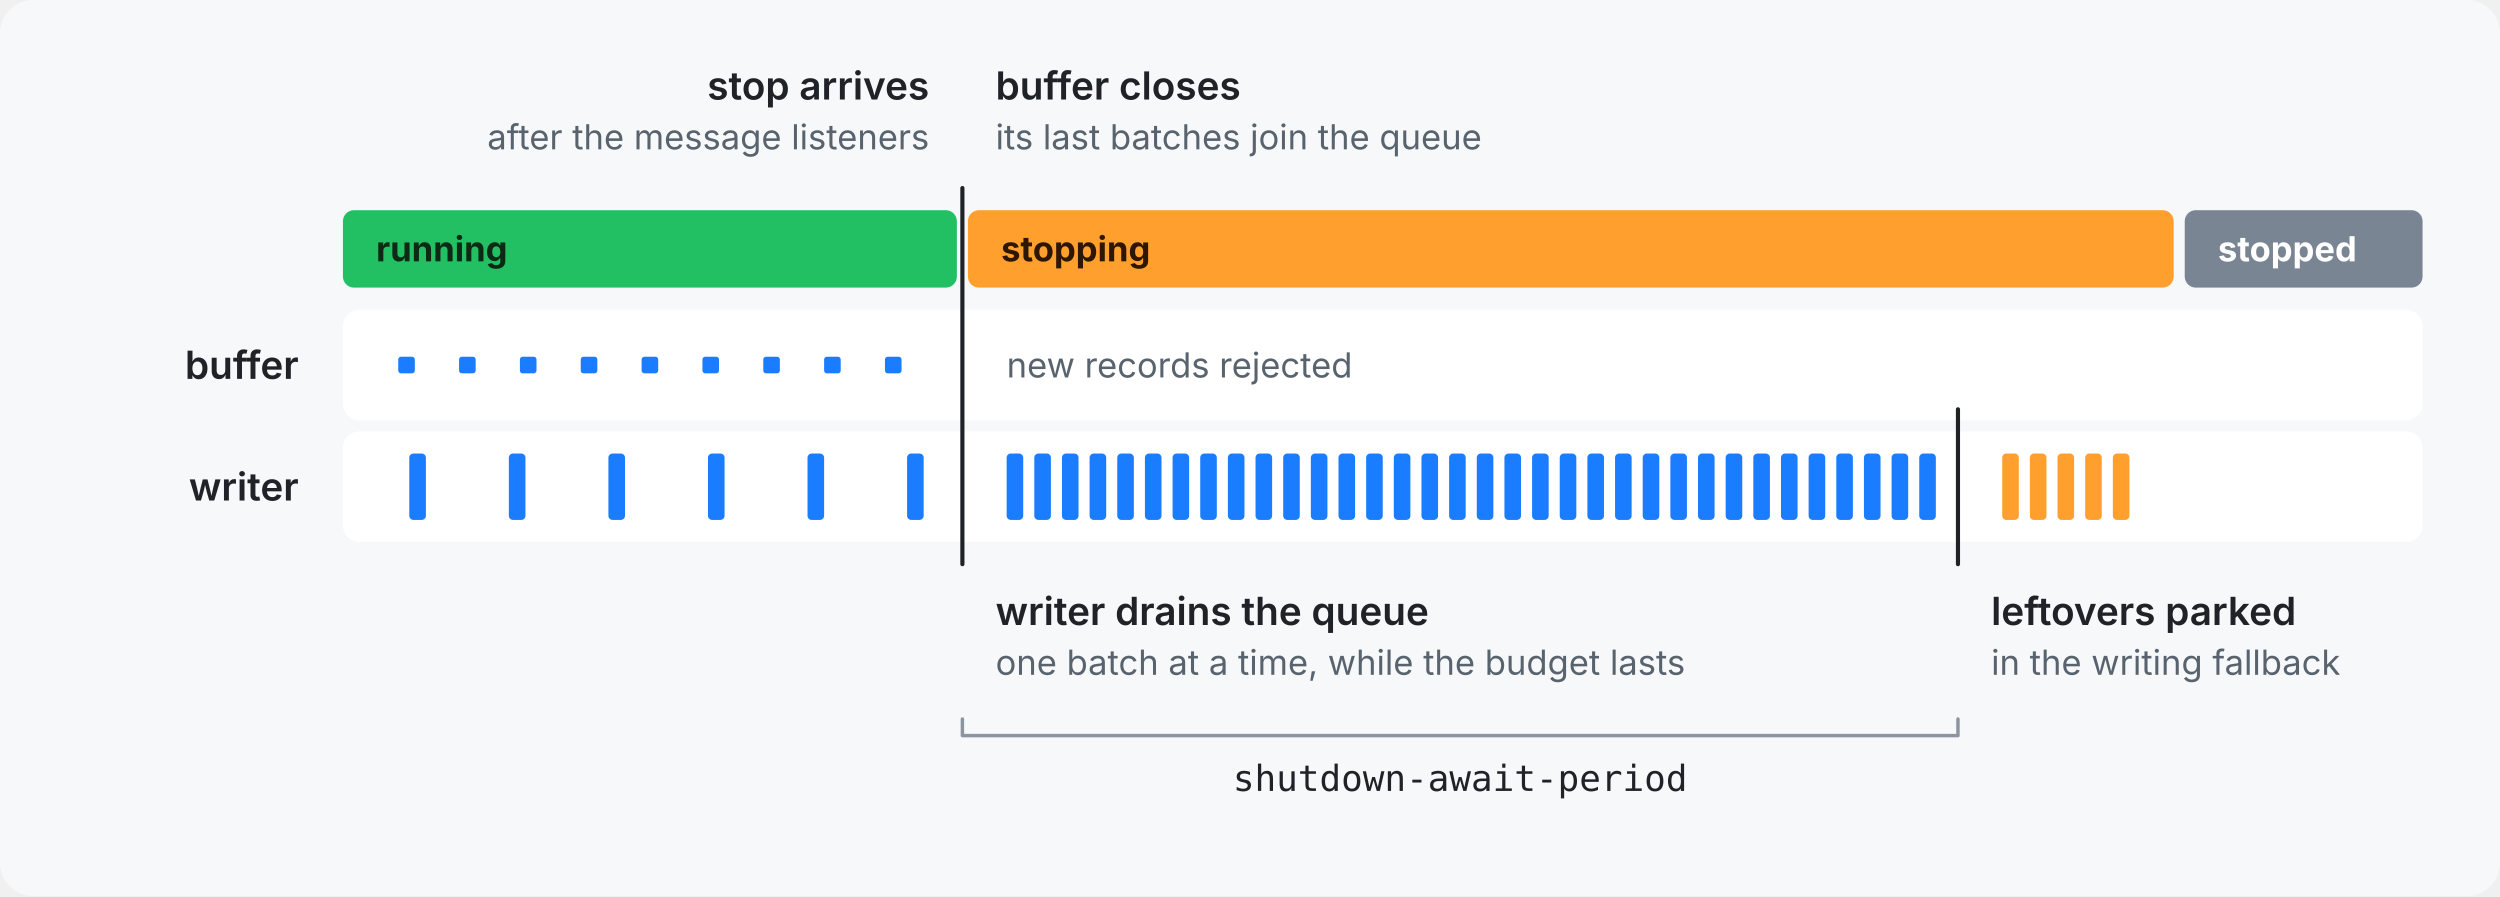
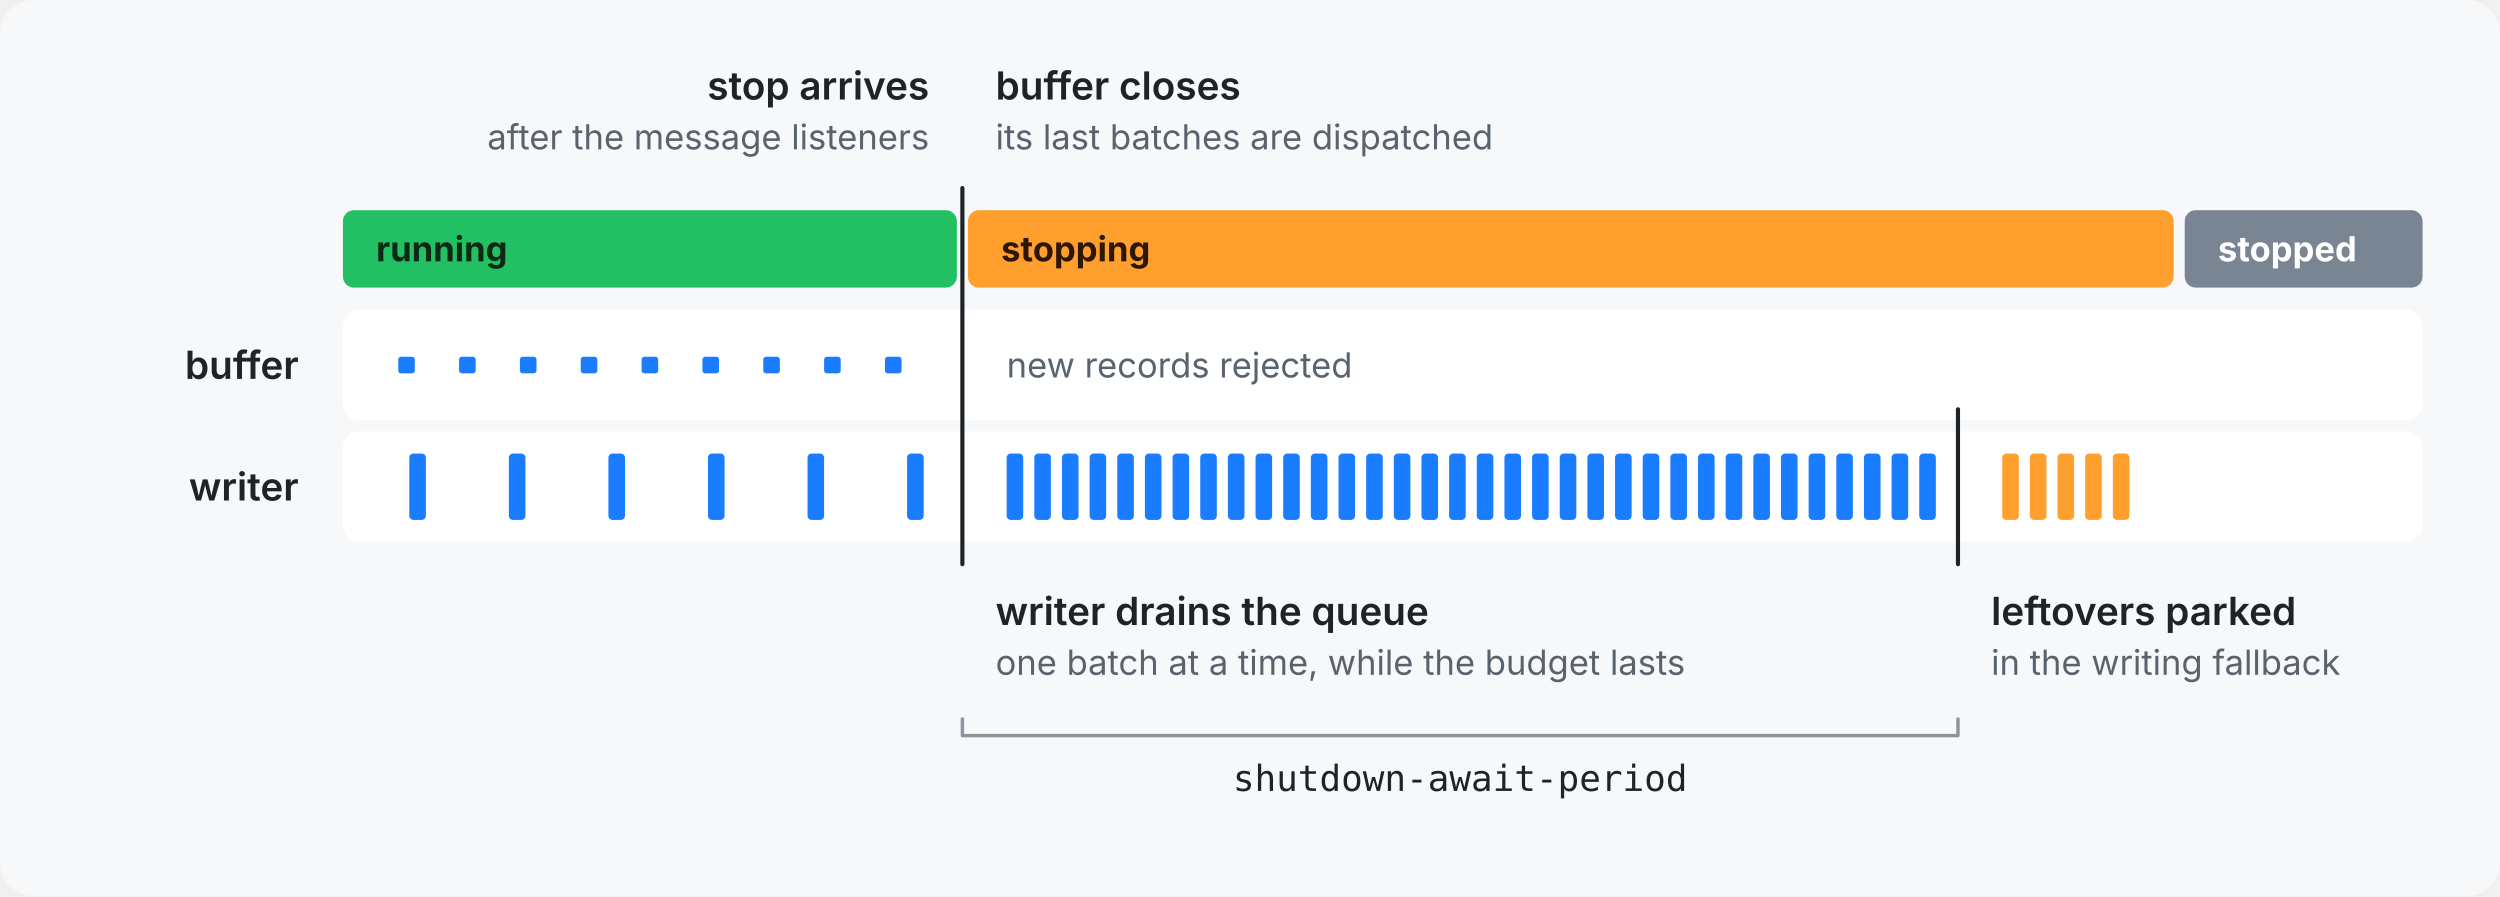
<svg xmlns="http://www.w3.org/2000/svg" viewBox="0 0 904 324" width="904" height="324" role="img">
  <rect width="904" height="324" rx="12" fill="#F6F8FA" />
  <g transform="translate(12,12)">
    <rect x="112.0" y="64.0" width="222.0" height="28.0" rx="4" fill="#22C063" />
    <text x="124.0" y="82.5" font-family="-apple-system, BlinkMacSystemFont, 'Segoe UI', Inter, Helvetica, Arial, sans-serif" font-size="12.5" font-weight="650" fill="#0B2915" text-anchor="start">running</text>
    <rect x="338.0" y="64.0" width="436.0" height="28.0" rx="4" fill="#FF9F2E" />
    <text x="350.0" y="82.5" font-family="-apple-system, BlinkMacSystemFont, 'Segoe UI', Inter, Helvetica, Arial, sans-serif" font-size="12.5" font-weight="650" fill="#2E1700" text-anchor="start">stopping</text>
    <rect x="778.0" y="64.0" width="86.0" height="28.0" rx="4" fill="#7A8594" />
    <text x="790.0" y="82.5" font-family="-apple-system, BlinkMacSystemFont, 'Segoe UI', Inter, Helvetica, Arial, sans-serif" font-size="12.5" font-weight="650" fill="#FFFFFF" text-anchor="start">stopped</text>
    <text x="96.0" y="125.0" font-family="-apple-system, BlinkMacSystemFont, 'Segoe UI', Inter, Helvetica, Arial, sans-serif" font-size="14" font-weight="600" fill="#1F2328" text-anchor="end">buffer</text>
    <text x="96.0" y="169.0" font-family="-apple-system, BlinkMacSystemFont, 'Segoe UI', Inter, Helvetica, Arial, sans-serif" font-size="14" font-weight="600" fill="#1F2328" text-anchor="end">writer</text>
    <rect x="112.0" y="100.0" width="752.0" height="40.0" rx="6" fill="#FFFFFF" />
    <rect x="112.0" y="144.0" width="752.0" height="40.0" rx="6" fill="#FFFFFF" />
    <rect x="132.0" y="117.0" width="6.0" height="6.0" rx="1" fill="#1A7CFF" />
    <rect x="154.0" y="117.0" width="6.0" height="6.0" rx="1" fill="#1A7CFF" />
    <rect x="176.0" y="117.0" width="6.0" height="6.0" rx="1" fill="#1A7CFF" />
    <rect x="198.0" y="117.0" width="6.0" height="6.0" rx="1" fill="#1A7CFF" />
    <rect x="220.0" y="117.0" width="6.0" height="6.0" rx="1" fill="#1A7CFF" />
    <rect x="242.0" y="117.0" width="6.0" height="6.0" rx="1" fill="#1A7CFF" />
    <rect x="264.0" y="117.0" width="6.0" height="6.0" rx="1" fill="#1A7CFF" />
    <rect x="286.0" y="117.0" width="6.0" height="6.0" rx="1" fill="#1A7CFF" />
    <rect x="308.0" y="117.0" width="6.0" height="6.0" rx="1" fill="#1A7CFF" />
    <text x="352.0" y="124.5" font-family="-apple-system, BlinkMacSystemFont, 'Segoe UI', Inter, Helvetica, Arial, sans-serif" font-size="12.5" font-weight="400" fill="#59636E" text-anchor="start">new records rejected</text>
    <rect x="136.0" y="152.0" width="6.0" height="24.0" rx="1.5" fill="#1A7CFF" />
    <rect x="172.0" y="152.0" width="6.0" height="24.0" rx="1.5" fill="#1A7CFF" />
    <rect x="208.0" y="152.0" width="6.0" height="24.0" rx="1.5" fill="#1A7CFF" />
    <rect x="244.0" y="152.0" width="6.0" height="24.0" rx="1.5" fill="#1A7CFF" />
    <rect x="280.0" y="152.0" width="6.0" height="24.0" rx="1.5" fill="#1A7CFF" />
    <rect x="316.0" y="152.0" width="6.0" height="24.0" rx="1.5" fill="#1A7CFF" />
    <rect x="352.0" y="152.0" width="6.0" height="24.0" rx="1.5" fill="#1A7CFF" />
    <rect x="362.0" y="152.0" width="6.0" height="24.0" rx="1.5" fill="#1A7CFF" />
    <rect x="372.0" y="152.0" width="6.0" height="24.0" rx="1.5" fill="#1A7CFF" />
    <rect x="382.0" y="152.0" width="6.0" height="24.0" rx="1.5" fill="#1A7CFF" />
    <rect x="392.0" y="152.0" width="6.0" height="24.0" rx="1.5" fill="#1A7CFF" />
    <rect x="402.0" y="152.0" width="6.0" height="24.0" rx="1.5" fill="#1A7CFF" />
    <rect x="412.0" y="152.0" width="6.0" height="24.0" rx="1.5" fill="#1A7CFF" />
    <rect x="422.0" y="152.0" width="6.0" height="24.0" rx="1.5" fill="#1A7CFF" />
    <rect x="432.0" y="152.0" width="6.0" height="24.0" rx="1.5" fill="#1A7CFF" />
    <rect x="442.0" y="152.0" width="6.0" height="24.0" rx="1.5" fill="#1A7CFF" />
    <rect x="452.0" y="152.0" width="6.0" height="24.0" rx="1.5" fill="#1A7CFF" />
    <rect x="462.0" y="152.0" width="6.0" height="24.0" rx="1.5" fill="#1A7CFF" />
    <rect x="472.0" y="152.0" width="6.0" height="24.0" rx="1.5" fill="#1A7CFF" />
    <rect x="482.0" y="152.0" width="6.0" height="24.0" rx="1.5" fill="#1A7CFF" />
    <rect x="492.0" y="152.0" width="6.0" height="24.0" rx="1.5" fill="#1A7CFF" />
    <rect x="502.0" y="152.0" width="6.0" height="24.0" rx="1.5" fill="#1A7CFF" />
    <rect x="512.0" y="152.0" width="6.0" height="24.0" rx="1.5" fill="#1A7CFF" />
    <rect x="522.0" y="152.0" width="6.0" height="24.0" rx="1.5" fill="#1A7CFF" />
    <rect x="532.0" y="152.0" width="6.0" height="24.0" rx="1.5" fill="#1A7CFF" />
    <rect x="542.0" y="152.0" width="6.0" height="24.0" rx="1.5" fill="#1A7CFF" />
    <rect x="552.0" y="152.0" width="6.0" height="24.0" rx="1.5" fill="#1A7CFF" />
    <rect x="562.0" y="152.0" width="6.0" height="24.0" rx="1.5" fill="#1A7CFF" />
    <rect x="572.0" y="152.0" width="6.0" height="24.0" rx="1.5" fill="#1A7CFF" />
    <rect x="582.0" y="152.0" width="6.0" height="24.0" rx="1.5" fill="#1A7CFF" />
    <rect x="592.0" y="152.0" width="6.0" height="24.0" rx="1.5" fill="#1A7CFF" />
    <rect x="602.0" y="152.0" width="6.0" height="24.0" rx="1.5" fill="#1A7CFF" />
    <rect x="612.0" y="152.0" width="6.0" height="24.0" rx="1.5" fill="#1A7CFF" />
    <rect x="622.0" y="152.0" width="6.0" height="24.0" rx="1.5" fill="#1A7CFF" />
    <rect x="632.0" y="152.0" width="6.0" height="24.0" rx="1.5" fill="#1A7CFF" />
    <rect x="642.0" y="152.0" width="6.0" height="24.0" rx="1.5" fill="#1A7CFF" />
    <rect x="652.0" y="152.0" width="6.0" height="24.0" rx="1.5" fill="#1A7CFF" />
    <rect x="662.0" y="152.0" width="6.0" height="24.0" rx="1.5" fill="#1A7CFF" />
    <rect x="672.0" y="152.0" width="6.0" height="24.0" rx="1.5" fill="#1A7CFF" />
    <rect x="682.0" y="152.0" width="6.0" height="24.0" rx="1.5" fill="#1A7CFF" />
    <rect x="712.0" y="152.0" width="6.0" height="24.0" rx="1.5" fill="#FF9F2E" />
    <rect x="722.0" y="152.0" width="6.0" height="24.0" rx="1.5" fill="#FF9F2E" />
    <rect x="732.0" y="152.0" width="6.0" height="24.0" rx="1.5" fill="#FF9F2E" />
    <rect x="742.0" y="152.0" width="6.0" height="24.0" rx="1.5" fill="#FF9F2E" />
    <rect x="752.0" y="152.0" width="6.0" height="24.0" rx="1.5" fill="#FF9F2E" />
    <path d="M336,56 L336,192" stroke="#1F2328" stroke-width="1.5" fill="none" stroke-linecap="round" stroke-linejoin="round" />
    <path d="M696,136 L696,192" stroke="#1F2328" stroke-width="1.5" fill="none" stroke-linecap="round" stroke-linejoin="round" />
    <text x="324.0" y="24.0" font-family="-apple-system, BlinkMacSystemFont, 'Segoe UI', Inter, Helvetica, Arial, sans-serif" font-size="14" font-weight="600" fill="#1F2328" text-anchor="end">stop arrives</text>
    <text x="324.0" y="42.0" font-family="-apple-system, BlinkMacSystemFont, 'Segoe UI', Inter, Helvetica, Arial, sans-serif" font-size="12.5" font-weight="400" fill="#59636E" text-anchor="end">after the message listeners</text>
    <text x="348.0" y="24.0" font-family="-apple-system, BlinkMacSystemFont, 'Segoe UI', Inter, Helvetica, Arial, sans-serif" font-size="14" font-weight="600" fill="#1F2328" text-anchor="start">buffer closes</text>
-     <text x="348.0" y="42.0" font-family="-apple-system, BlinkMacSystemFont, 'Segoe UI', Inter, Helvetica, Arial, sans-serif" font-size="12.5" font-weight="400" fill="#59636E" text-anchor="start">its last batches join the queue</text>
+     <text x="348.0" y="42.0" font-family="-apple-system, BlinkMacSystemFont, 'Segoe UI', Inter, Helvetica, Arial, sans-serif" font-size="12.5" font-weight="400" fill="#59636E" text-anchor="start">its last batches are dispatched</text>
    <text x="348.0" y="214.0" font-family="-apple-system, BlinkMacSystemFont, 'Segoe UI', Inter, Helvetica, Arial, sans-serif" font-size="14" font-weight="600" fill="#1F2328" text-anchor="start">writer drains the queue</text>
    <text x="348.0" y="232.0" font-family="-apple-system, BlinkMacSystemFont, 'Segoe UI', Inter, Helvetica, Arial, sans-serif" font-size="12.5" font-weight="400" fill="#59636E" text-anchor="start">one batch at a time, while the budget lasts</text>
    <text x="708.0" y="214.0" font-family="-apple-system, BlinkMacSystemFont, 'Segoe UI', Inter, Helvetica, Arial, sans-serif" font-size="14" font-weight="600" fill="#1F2328" text-anchor="start">leftovers parked</text>
    <text x="708.0" y="232.0" font-family="-apple-system, BlinkMacSystemFont, 'Segoe UI', Inter, Helvetica, Arial, sans-serif" font-size="12.5" font-weight="400" fill="#59636E" text-anchor="start">in the writing fallback</text>
    <path d="M336,248 L336,254 L696,254 L696,248" stroke="#8C959F" stroke-width="1.25" fill="none" stroke-linecap="round" stroke-linejoin="round" />
    <text x="516.0" y="274.0" font-family="ui-monospace, SFMono-Regular, 'SF Mono', Menlo, Consolas, monospace" font-size="13" font-weight="400" fill="#1F2328" text-anchor="middle">shutdown-await-period</text>
  </g>
</svg>
